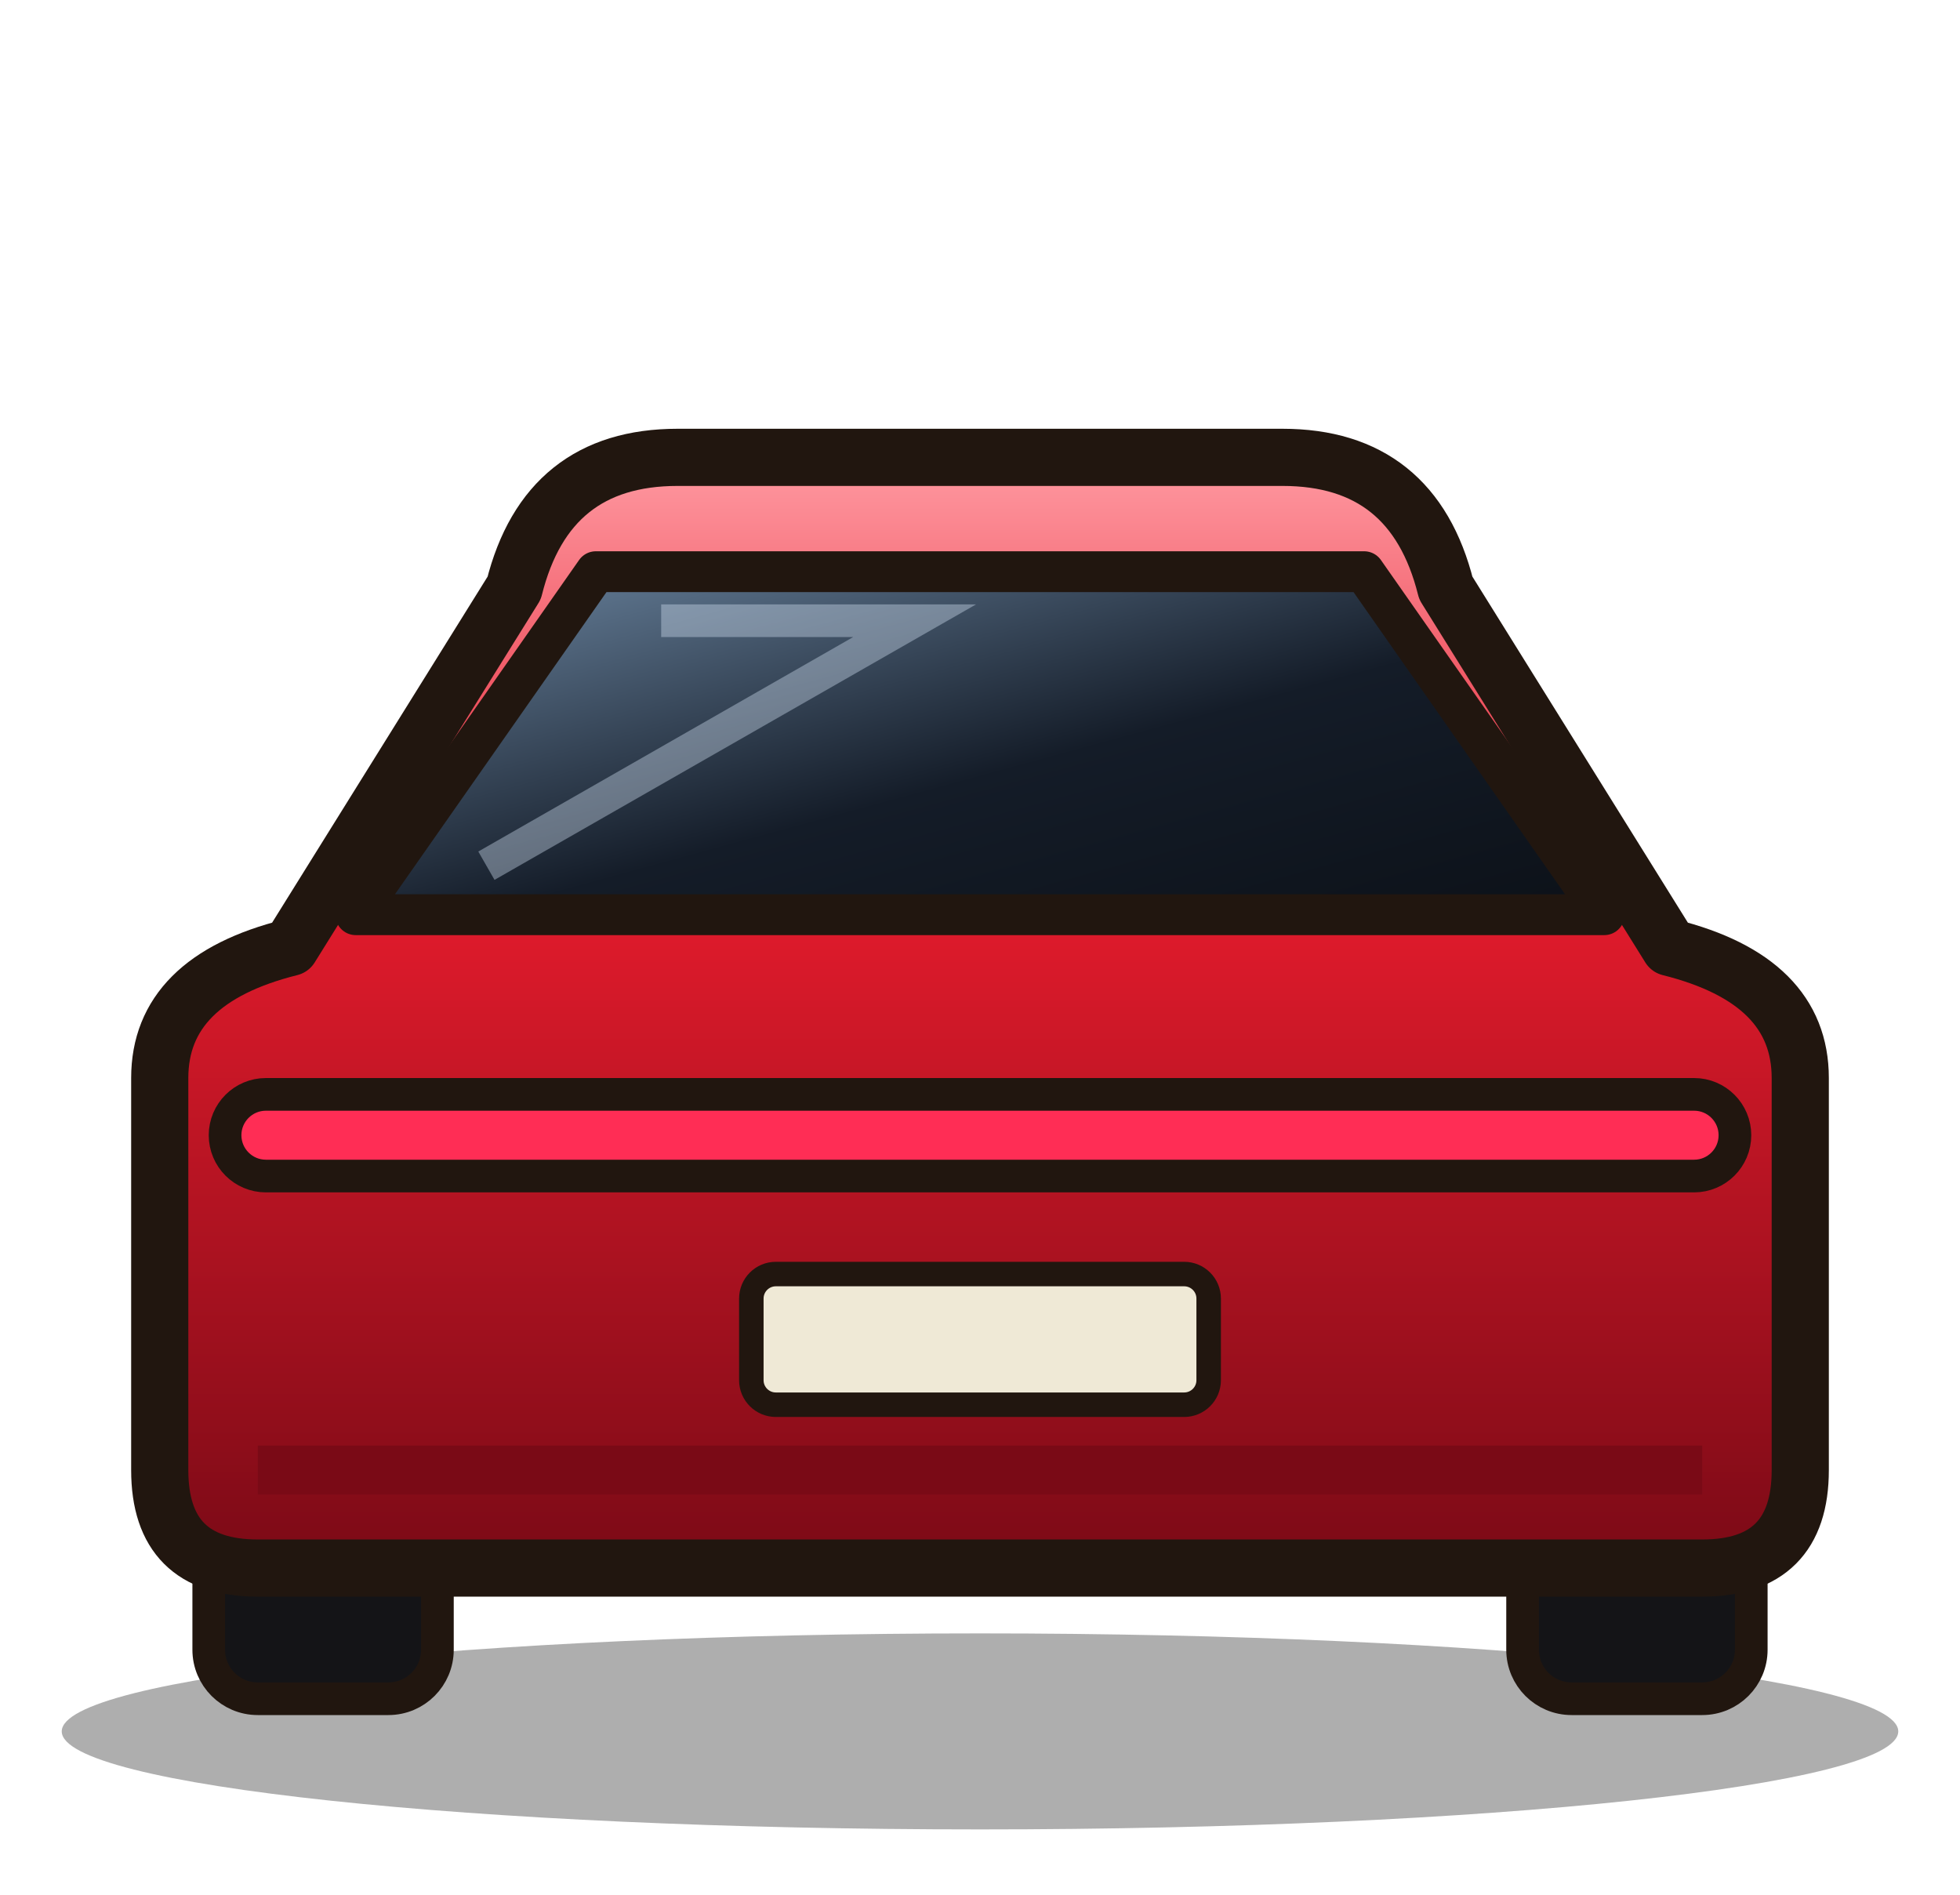
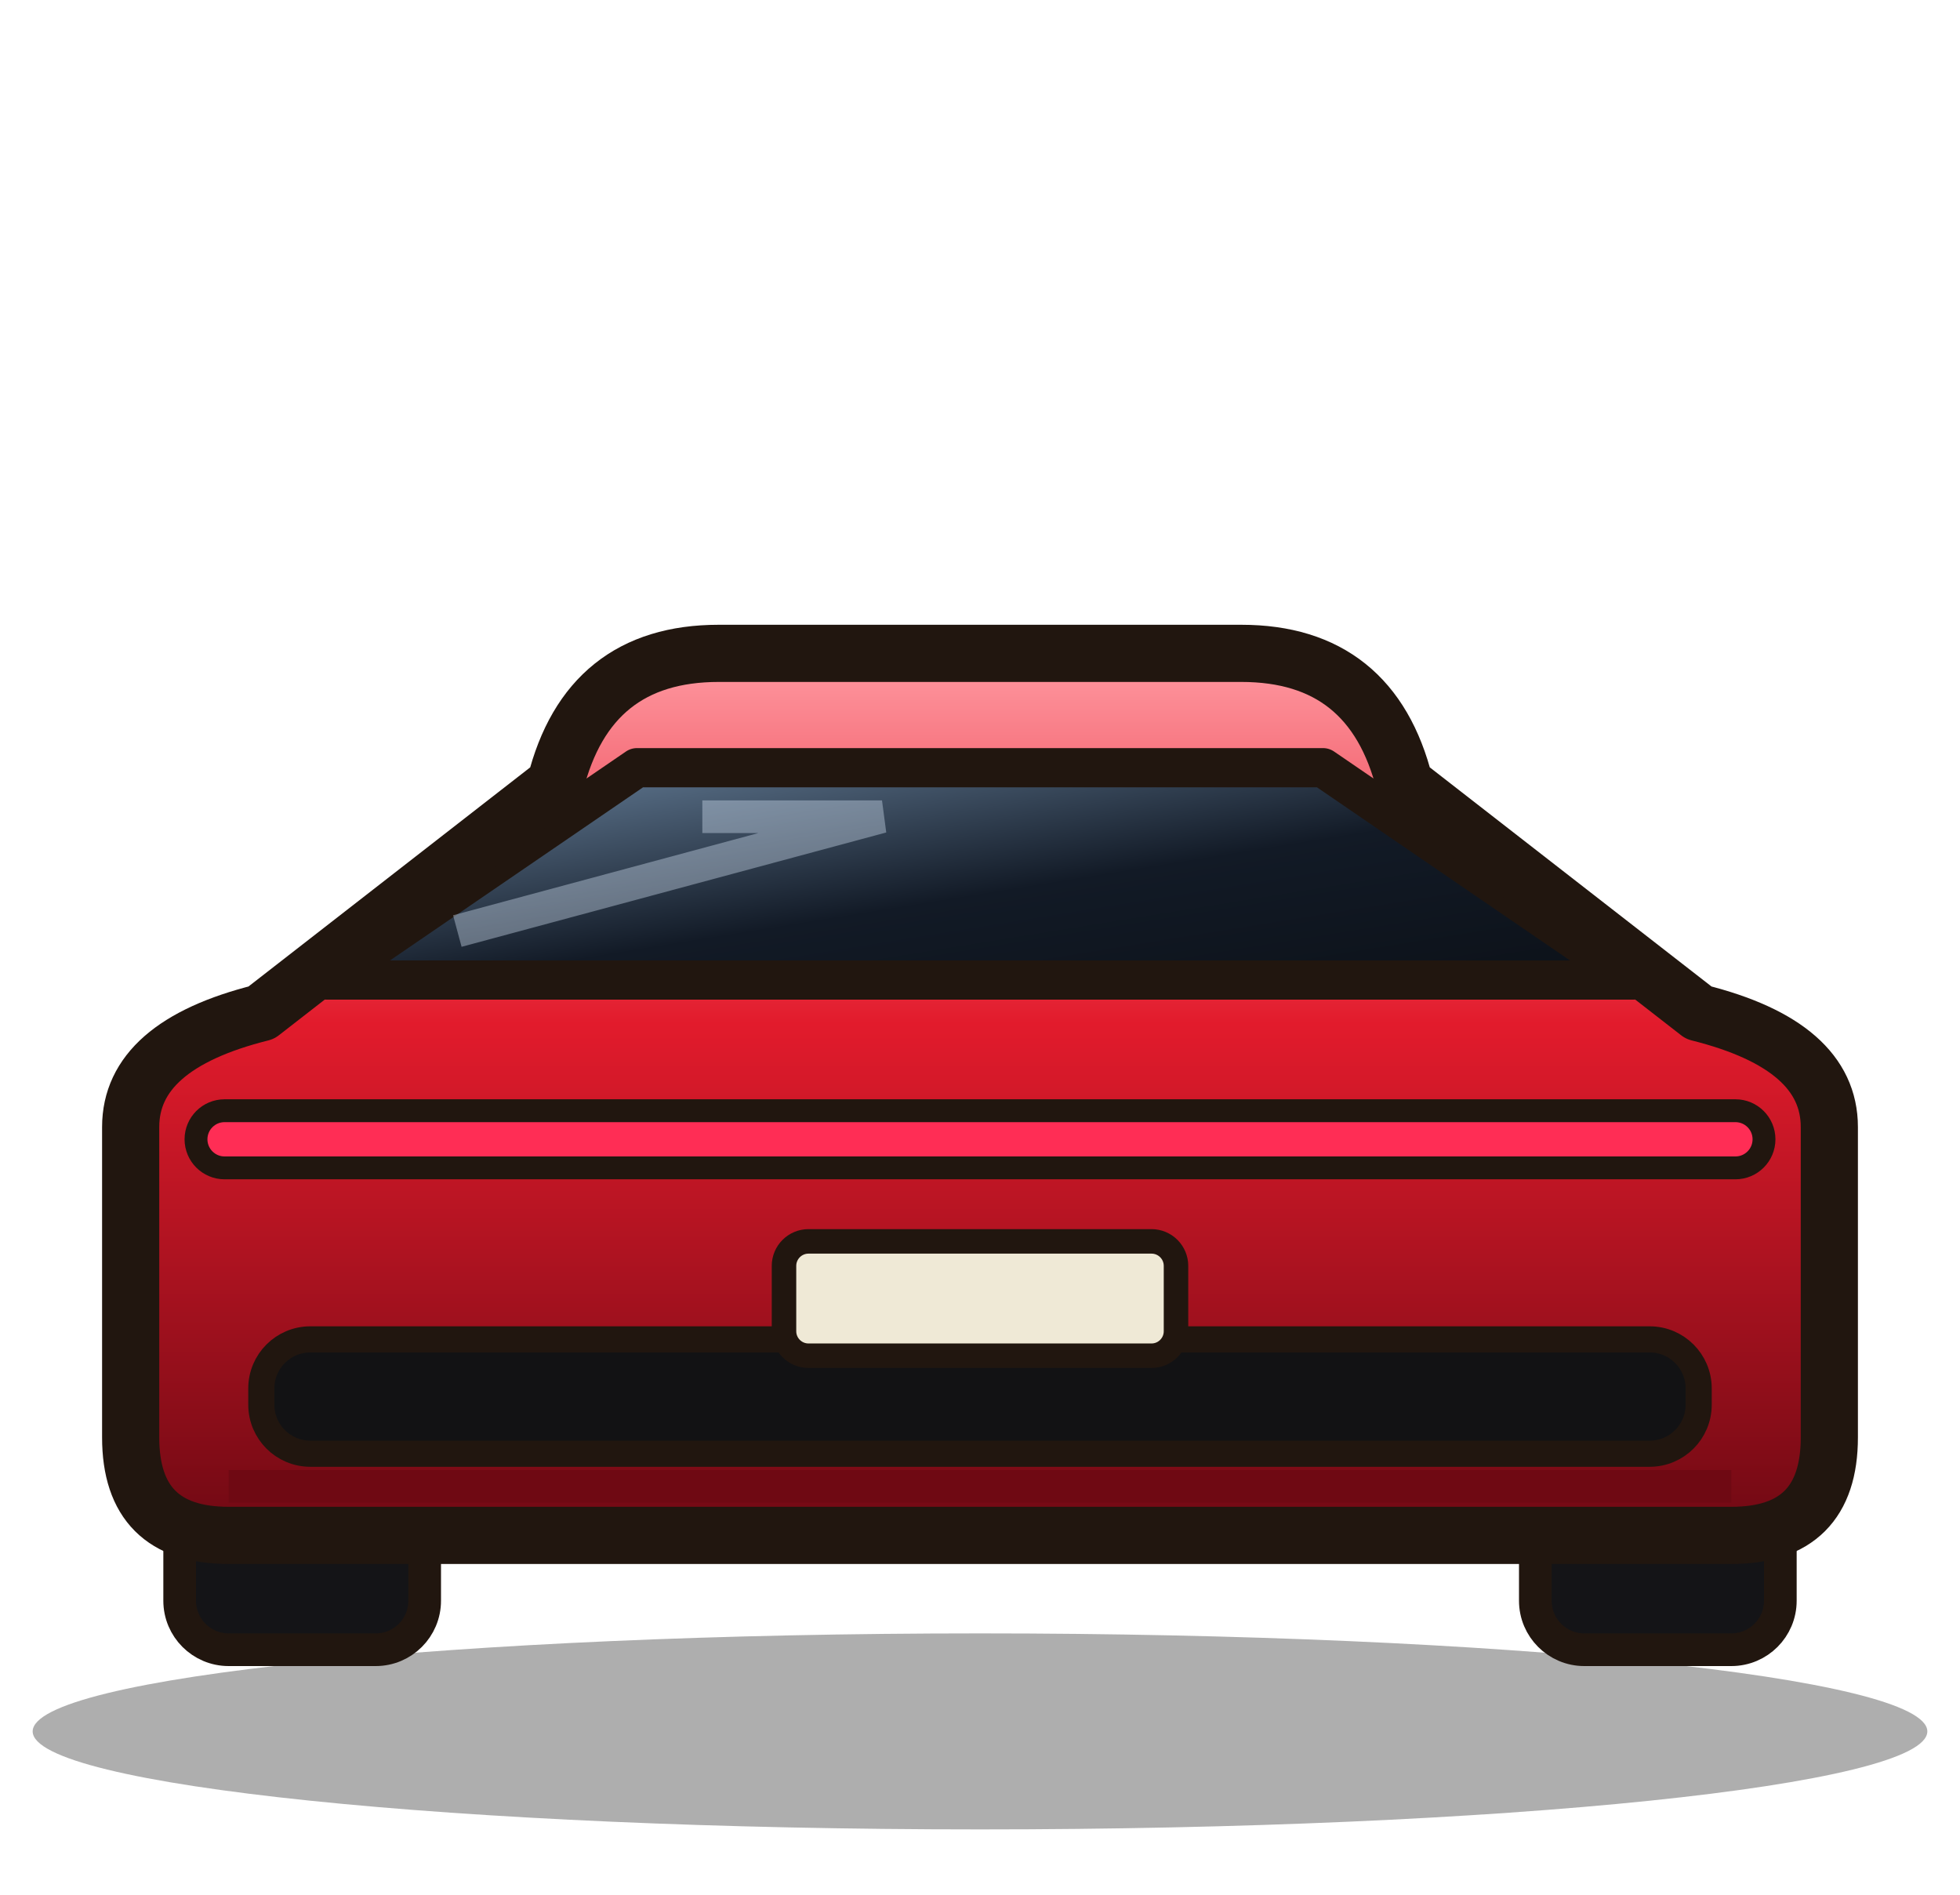
<svg xmlns="http://www.w3.org/2000/svg" viewBox="0 0 120 116" width="120" height="116">
  <defs>
    <linearGradient id="hroadster2" x1="0" y1="0" x2="0" y2="1">
      <stop offset="0" stop-color="#ff9aa2" />
-       <stop offset=".4" stop-color="#e21b2c" />
-       <stop offset="1" stop-color="#7a0a16" />
+       <stop offset=".42" stop-color="#e21b2c" />
+       <stop offset="1" stop-color="#6f0913" />
    </linearGradient>
    <linearGradient id="vroadster2" x1="0" y1="0" x2="1" y2="1">
      <stop offset="0" stop-color="#6f8aa6" />
-       <stop offset=".55" stop-color="#141c28" />
+       <stop offset=".55" stop-color="#121a26" />
      <stop offset="1" stop-color="#0c1118" />
    </linearGradient>
    <clipPath id="froadster2">
-       <path d="M9.78 90 L9.78 66 Q9.78 60 17.78 58 L31.48 36 Q33.48 28 41.48 28 L78.52 28 Q86.52 28 88.52 36 L102.22 58 Q110.22 60 110.22 66 L110.22 90 Q110.22 96 104.22 96 L15.78 96 Q9.78 96 9.78 90 Z" />
+       <path d="M8 88 L8 69 Q8 64 16 62 L34 48 Q36 40 44 40 L76 40 Q84 40 86 48 L104 62 Q112 64 112 69 L112 88 Q112 94 106 94 L14 94 Q8 94 8 88 Z" />
    </clipPath>
  </defs>
-   <ellipse cx="60" cy="106" rx="56.22" ry="6" fill="#000" opacity=".32" />
-   <rect x="12.78" y="92" width="14" height="12" rx="3" fill="#141417" stroke="#21160f" stroke-width="2" />
-   <rect x="93.22" y="92" width="14" height="12" rx="3" fill="#141417" stroke="#21160f" stroke-width="2" />
-   <path d="M9.78 90 L9.78 66 Q9.78 60 17.78 58 L31.48 36 Q33.48 28 41.48 28 L78.52 28 Q86.52 28 88.52 36 L102.22 58 Q110.22 60 110.22 66 L110.22 90 Q110.22 96 104.22 96 L15.78 96 Q9.78 96 9.78 90 Z" fill="url(#hroadster2)" />
-   <path d="M36.48 35 L83.52 35 L98.22 56 L21.78 56 Z" fill="url(#vroadster2)" stroke="#21160f" stroke-width="2.5" stroke-linejoin="round" />
-   <path d="M40.48 38 L56 38 L29.78 53" stroke="#cfe0f0" stroke-opacity=".4" stroke-width="2" fill="none" />
-   <rect x="13.78" y="67" width="92.44" height="5" rx="2.5" fill="#ff2d55" stroke="#21160f" stroke-width="2" />
-   <rect x="46" y="78" width="28" height="8" rx="1.5" fill="#efe9d6" stroke="#21160f" stroke-width="1.5" />
-   <path d="M15.78 90 L104.22 90" stroke="#7a0a16" stroke-width="3" />
-   <path d="M9.78 90 L9.78 66 Q9.78 60 17.78 58 L31.48 36 Q33.48 28 41.48 28 L78.52 28 Q86.52 28 88.52 36 L102.22 58 Q110.22 60 110.22 66 L110.22 90 Q110.22 96 104.22 96 L15.78 96 Q9.78 96 9.78 90 Z" fill="none" stroke="#21160f" stroke-width="3.5" stroke-linejoin="round" />
+   <ellipse cx="60" cy="106" rx="58" ry="6" fill="#000" opacity=".32" />
+   <rect x="11" y="89" width="15" height="12" rx="3" fill="#141417" stroke="#21160f" stroke-width="2" />
+   <rect x="94" y="89" width="15" height="12" rx="3" fill="#141417" stroke="#21160f" stroke-width="2" />
+   <path d="M8 88 L8 69 Q8 64 16 62 L34 48 Q36 40 44 40 L76 40 Q84 40 86 48 L104 62 Q112 64 112 69 L112 88 Q112 94 106 94 L14 94 Q8 94 8 88 Z" fill="url(#hroadster2)" />
+   <path d="M39 47 L81 47 L100 60 L20 60 Z" fill="url(#vroadster2)" stroke="#21160f" stroke-width="2.4" stroke-linejoin="round" />
+   <path d="M43 50 L54 50 L28 57" stroke="#cfe0f0" stroke-opacity=".4" stroke-width="2" fill="none" />
+   <rect x="12" y="68" width="96" height="3.5" rx="1.75" fill="#ff2d55" stroke="#21160f" stroke-width="1.4" />
+   <rect x="16" y="82" width="88" height="7" rx="3" fill="#121214" stroke="#21160f" stroke-width="1.6" />
+   <rect x="48" y="76" width="24" height="7" rx="1.5" fill="#efe9d6" stroke="#21160f" stroke-width="1.5" />
+   <path d="M14 91 L106 91" stroke="#6f0913" stroke-width="2" />
+   <path d="M8 88 L8 69 Q8 64 16 62 L34 48 Q36 40 44 40 L76 40 Q84 40 86 48 L104 62 Q112 64 112 69 L112 88 Q112 94 106 94 L14 94 Q8 94 8 88 Z" fill="none" stroke="#21160f" stroke-width="3.5" stroke-linejoin="round" />
</svg>
